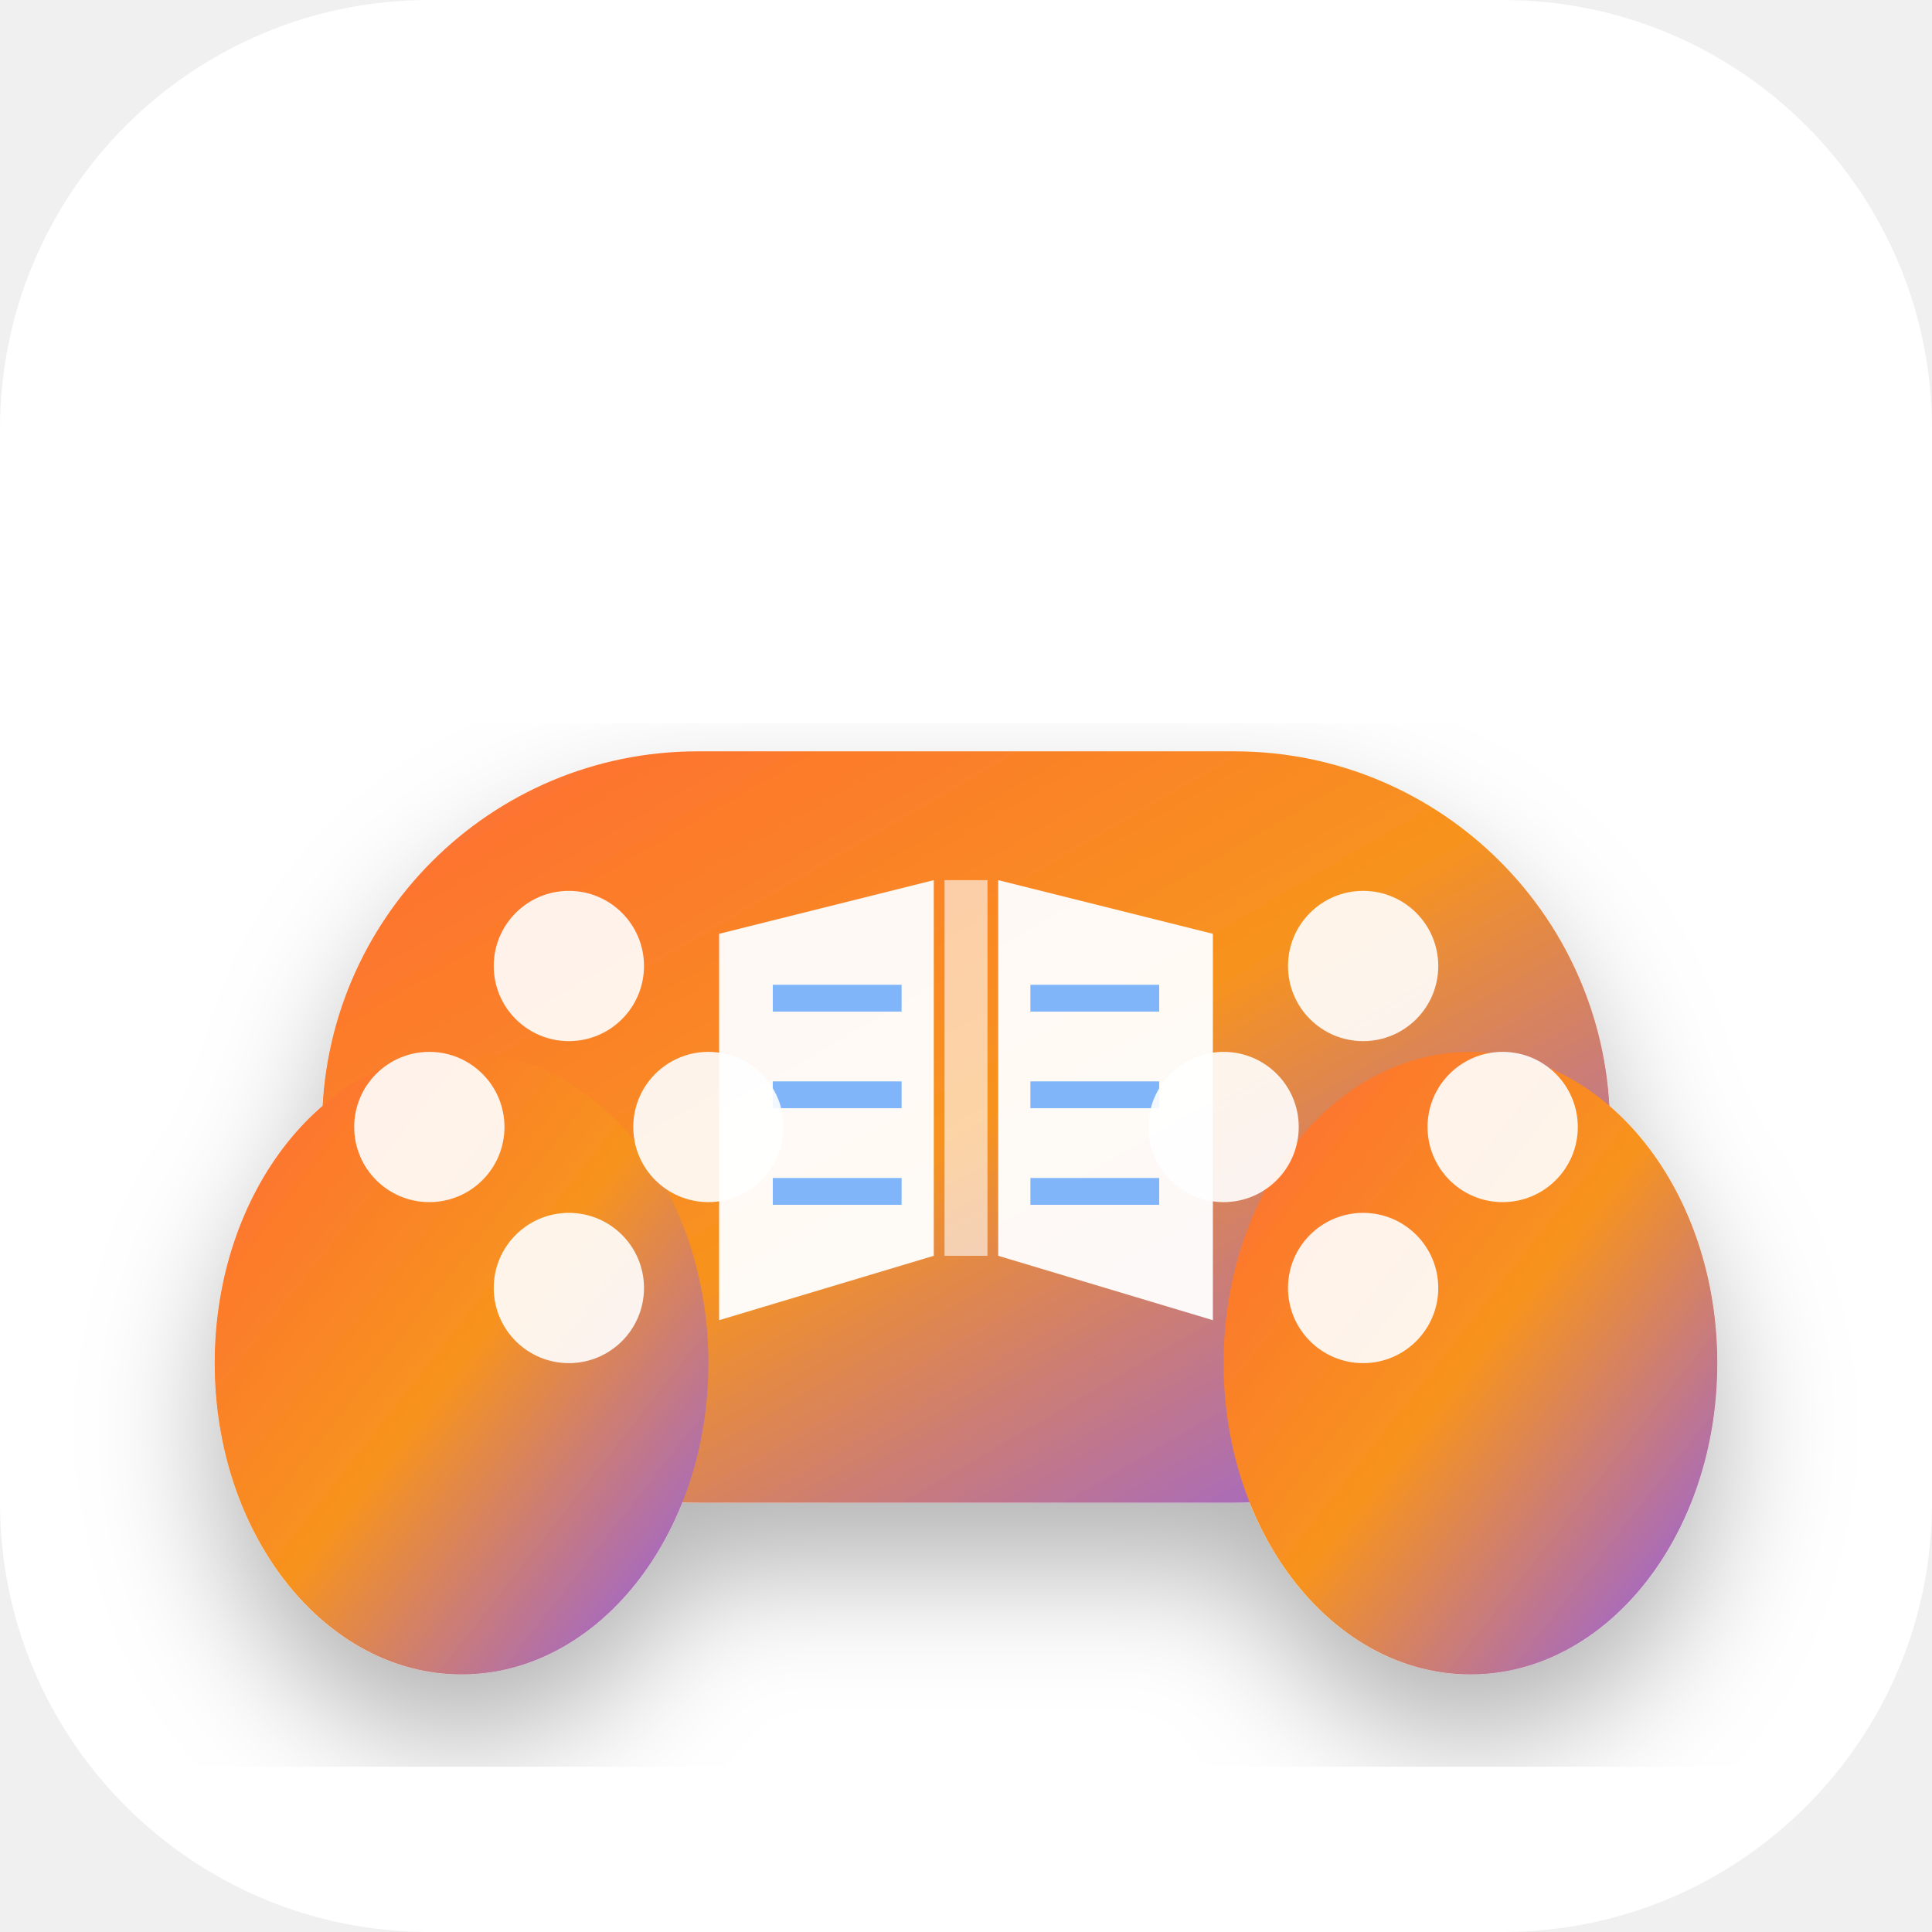
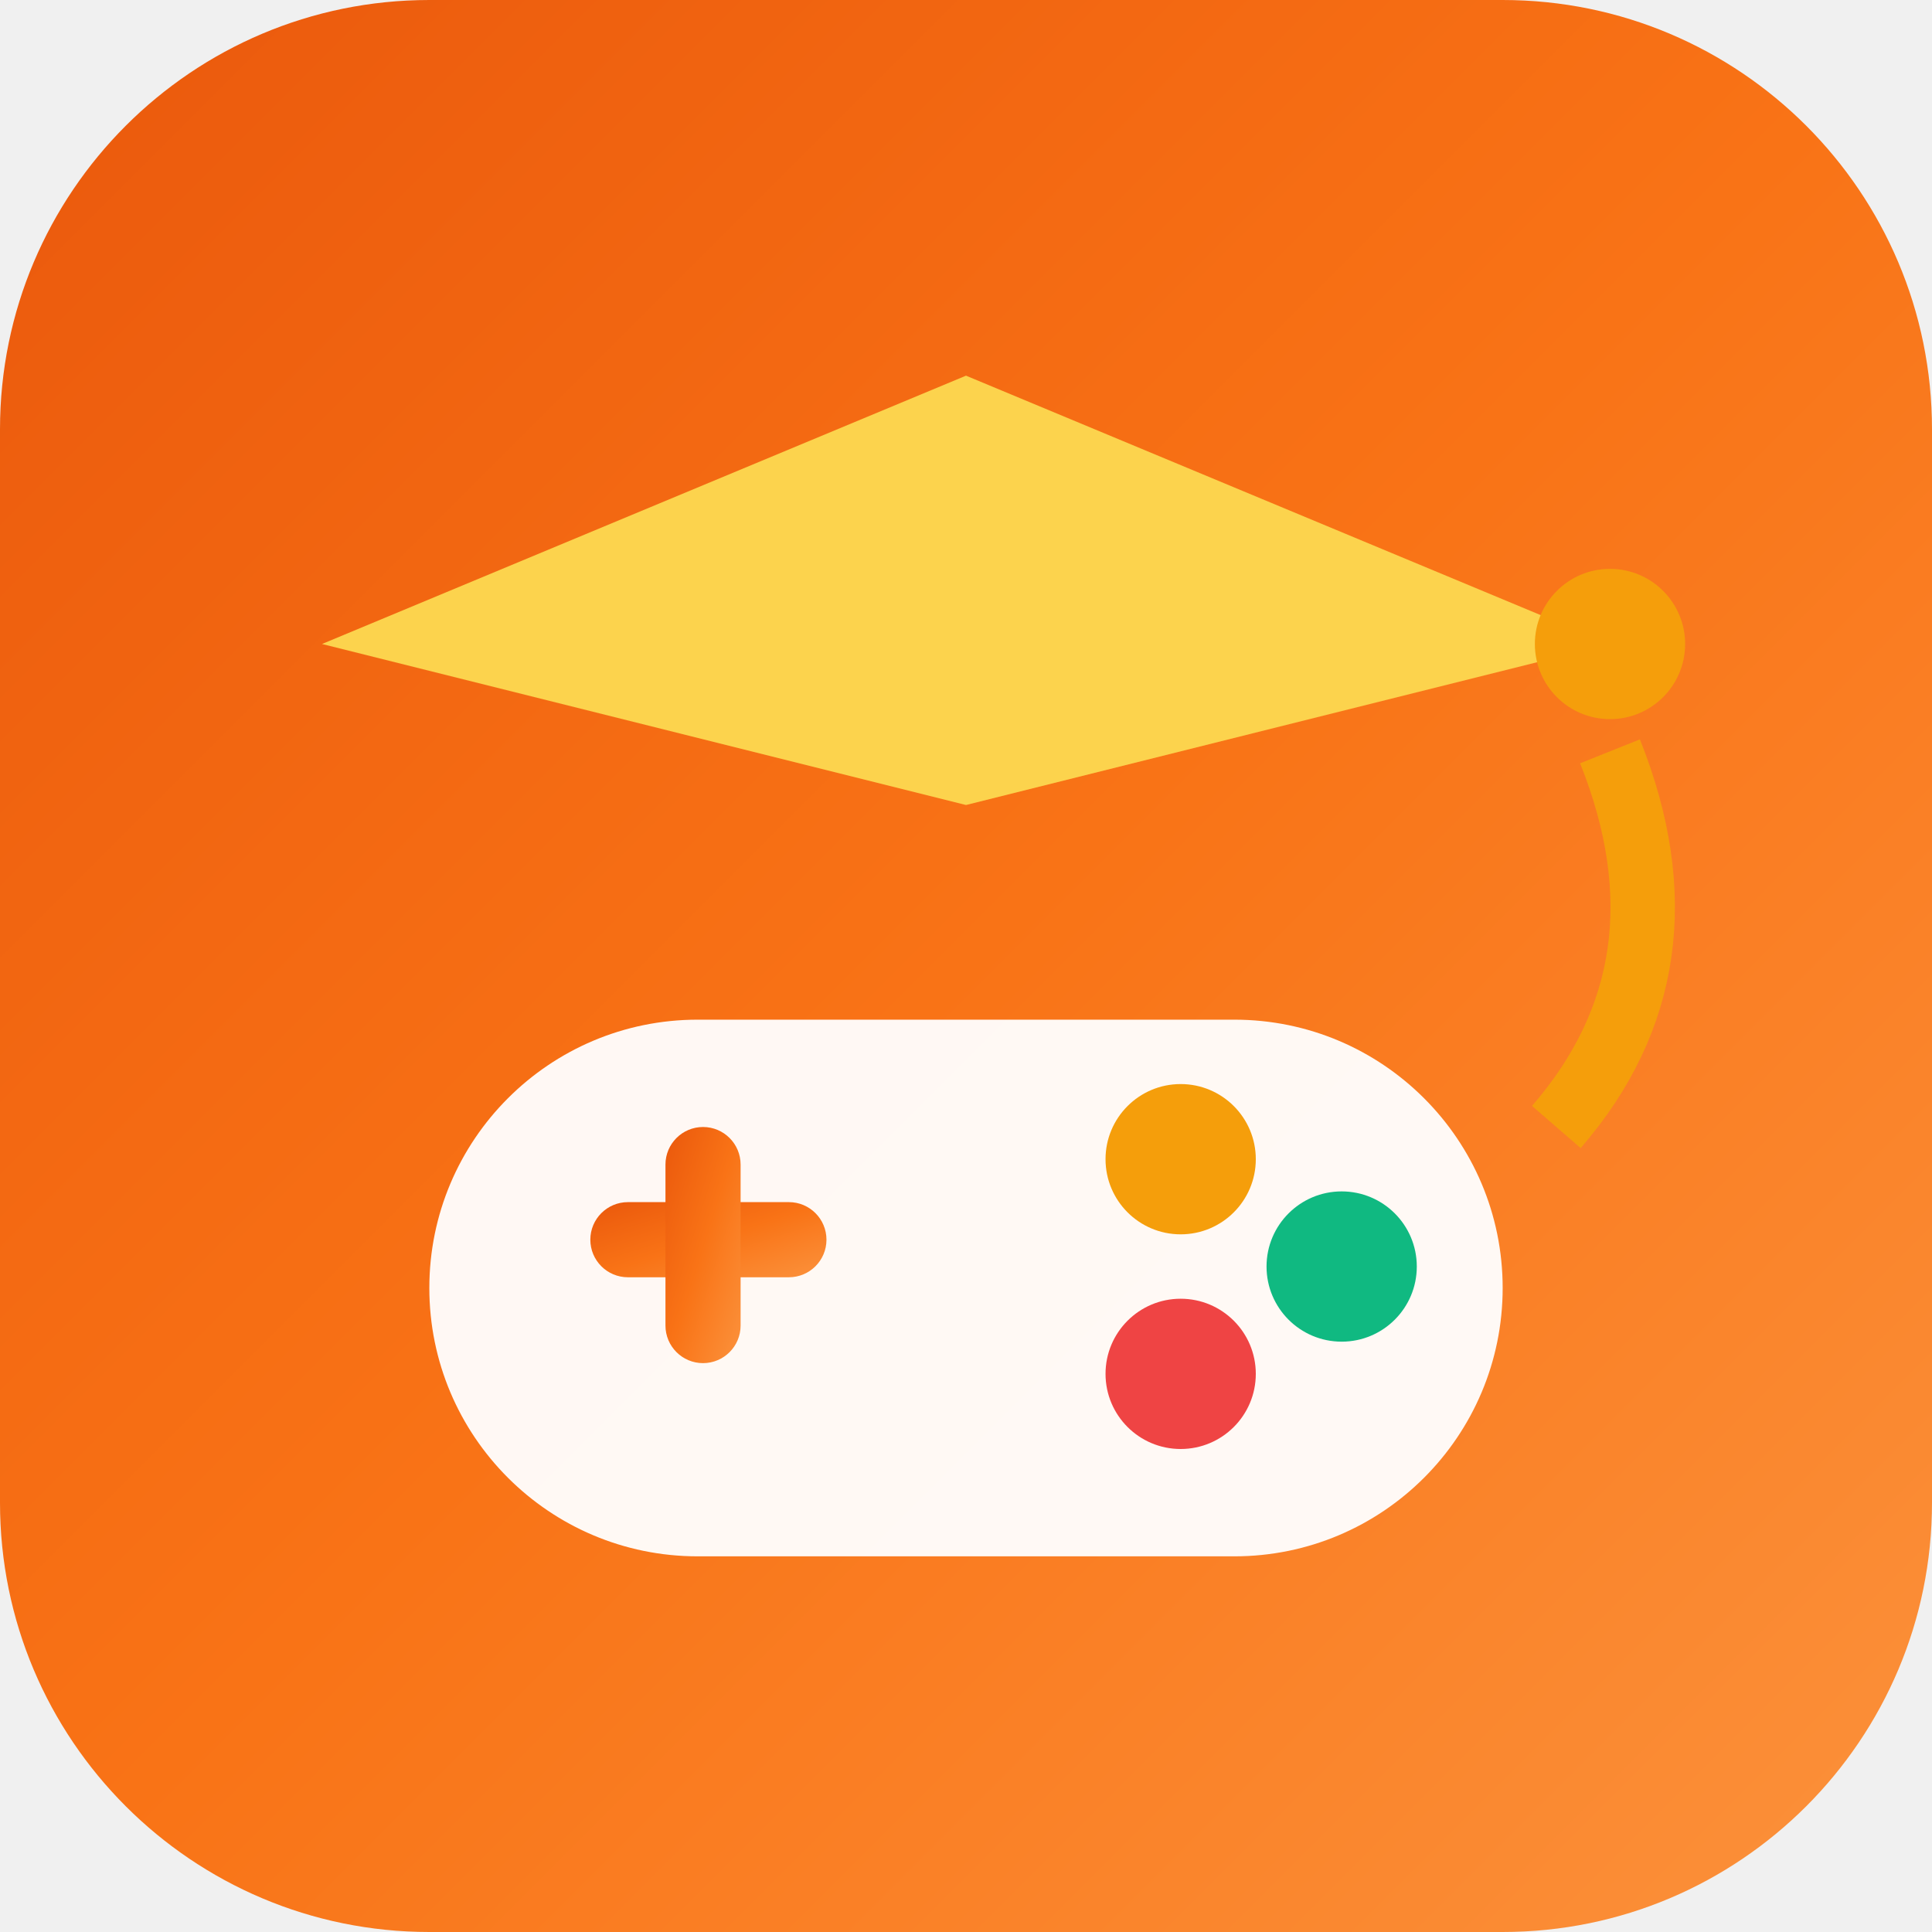
<svg xmlns="http://www.w3.org/2000/svg" width="180" height="180" viewBox="0 0 180 180">
  <defs>
    <linearGradient id="apple-gradient" x1="0%" y1="0%" x2="100%" y2="100%">
-       <stop offset="0%" style="stop-color:#FF6B35; stop-opacity:1" />
-       <stop offset="50%" style="stop-color:#F7931E; stop-opacity:1" />
-       <stop offset="100%" style="stop-color:#8B5CF6; stop-opacity:1" />
+       <stop offset="0%" style="stop-color:#EA580C" />
+       <stop offset="50%" style="stop-color:#F97316" />
+       <stop offset="100%" style="stop-color:#FB923C" />
    </linearGradient>
-     <filter id="shadow">
-       <feDropShadow dx="0" dy="6" stdDeviation="6" flood-opacity="0.3" />
-     </filter>
  </defs>
-   <rect width="180" height="180" rx="40" ry="40" fill="#FFFFFF" />
-   <g transform="translate(30, 40)" filter="url(#shadow)">
-     <rect x="0" y="30" width="120" height="70" rx="35" ry="35" fill="url(#apple-gradient)" />
-     <ellipse cx="13" cy="87" rx="23" ry="29" fill="url(#apple-gradient)" />
-     <ellipse cx="107" cy="87" rx="23" ry="29" fill="url(#apple-gradient)" />
-     <g transform="translate(60, 65)">
-       <path d="M-23 -18 L-23 18 L-3 12 L-3 -23 Z" fill="white" opacity="0.95" />
-       <path d="M3 -23 L3 12 L23 18 L23 -18 Z" fill="white" opacity="0.95" />
-       <line x1="0" y1="-23" x2="0" y2="12" stroke="white" stroke-width="4" opacity="0.6" />
-       <line x1="-18" y1="-12" x2="-6" y2="-12" stroke="#60A5FA" stroke-width="2.5" opacity="0.8" />
-       <line x1="-18" y1="-3" x2="-6" y2="-3" stroke="#60A5FA" stroke-width="2.5" opacity="0.8" />
-       <line x1="-18" y1="6" x2="-6" y2="6" stroke="#60A5FA" stroke-width="2.5" opacity="0.8" />
-       <line x1="6" y1="-12" x2="18" y2="-12" stroke="#60A5FA" stroke-width="2.5" opacity="0.8" />
-       <line x1="6" y1="-3" x2="18" y2="-3" stroke="#60A5FA" stroke-width="2.5" opacity="0.8" />
-       <line x1="6" y1="6" x2="18" y2="6" stroke="#60A5FA" stroke-width="2.5" opacity="0.8" />
-     </g>
-     <circle cx="23" cy="50" r="7" fill="white" opacity="0.9" />
-     <circle cx="23" cy="80" r="7" fill="white" opacity="0.9" />
-     <circle cx="10" cy="65" r="7" fill="white" opacity="0.9" />
-     <circle cx="36" cy="65" r="7" fill="white" opacity="0.9" />
-     <circle cx="97" cy="50" r="7" fill="white" opacity="0.9" />
-     <circle cx="110" cy="65" r="7" fill="white" opacity="0.9" />
-     <circle cx="97" cy="80" r="7" fill="white" opacity="0.9" />
-     <circle cx="84" cy="65" r="7" fill="white" opacity="0.9" />
-   </g>
+   <rect width="180" height="180" rx="40" fill="url(#apple-gradient)" />
+   <polygon points="90,35 150,60 90,75 30,60" fill="#FCD34D" />
+   <circle cx="150" cy="60" r="7" fill="#F59E0B" />
+   <path d="M150 70 Q158 90 145 105" stroke="#F59E0B" stroke-width="6" fill="none" />
+   <rect x="40" y="95" width="100" height="50" rx="25" fill="white" opacity="0.95" />
+   <rect x="55" y="112" width="22" height="7" rx="3.5" fill="url(#apple-gradient)" />
+   <rect x="62" y="105" width="7" height="22" rx="3.5" fill="url(#apple-gradient)" />
+   <circle cx="110" cy="108" r="7" fill="#F59E0B" />
+   <circle cx="125" cy="118" r="7" fill="#10B981" />
+   <circle cx="110" cy="128" r="7" fill="#EF4444" />
</svg>
